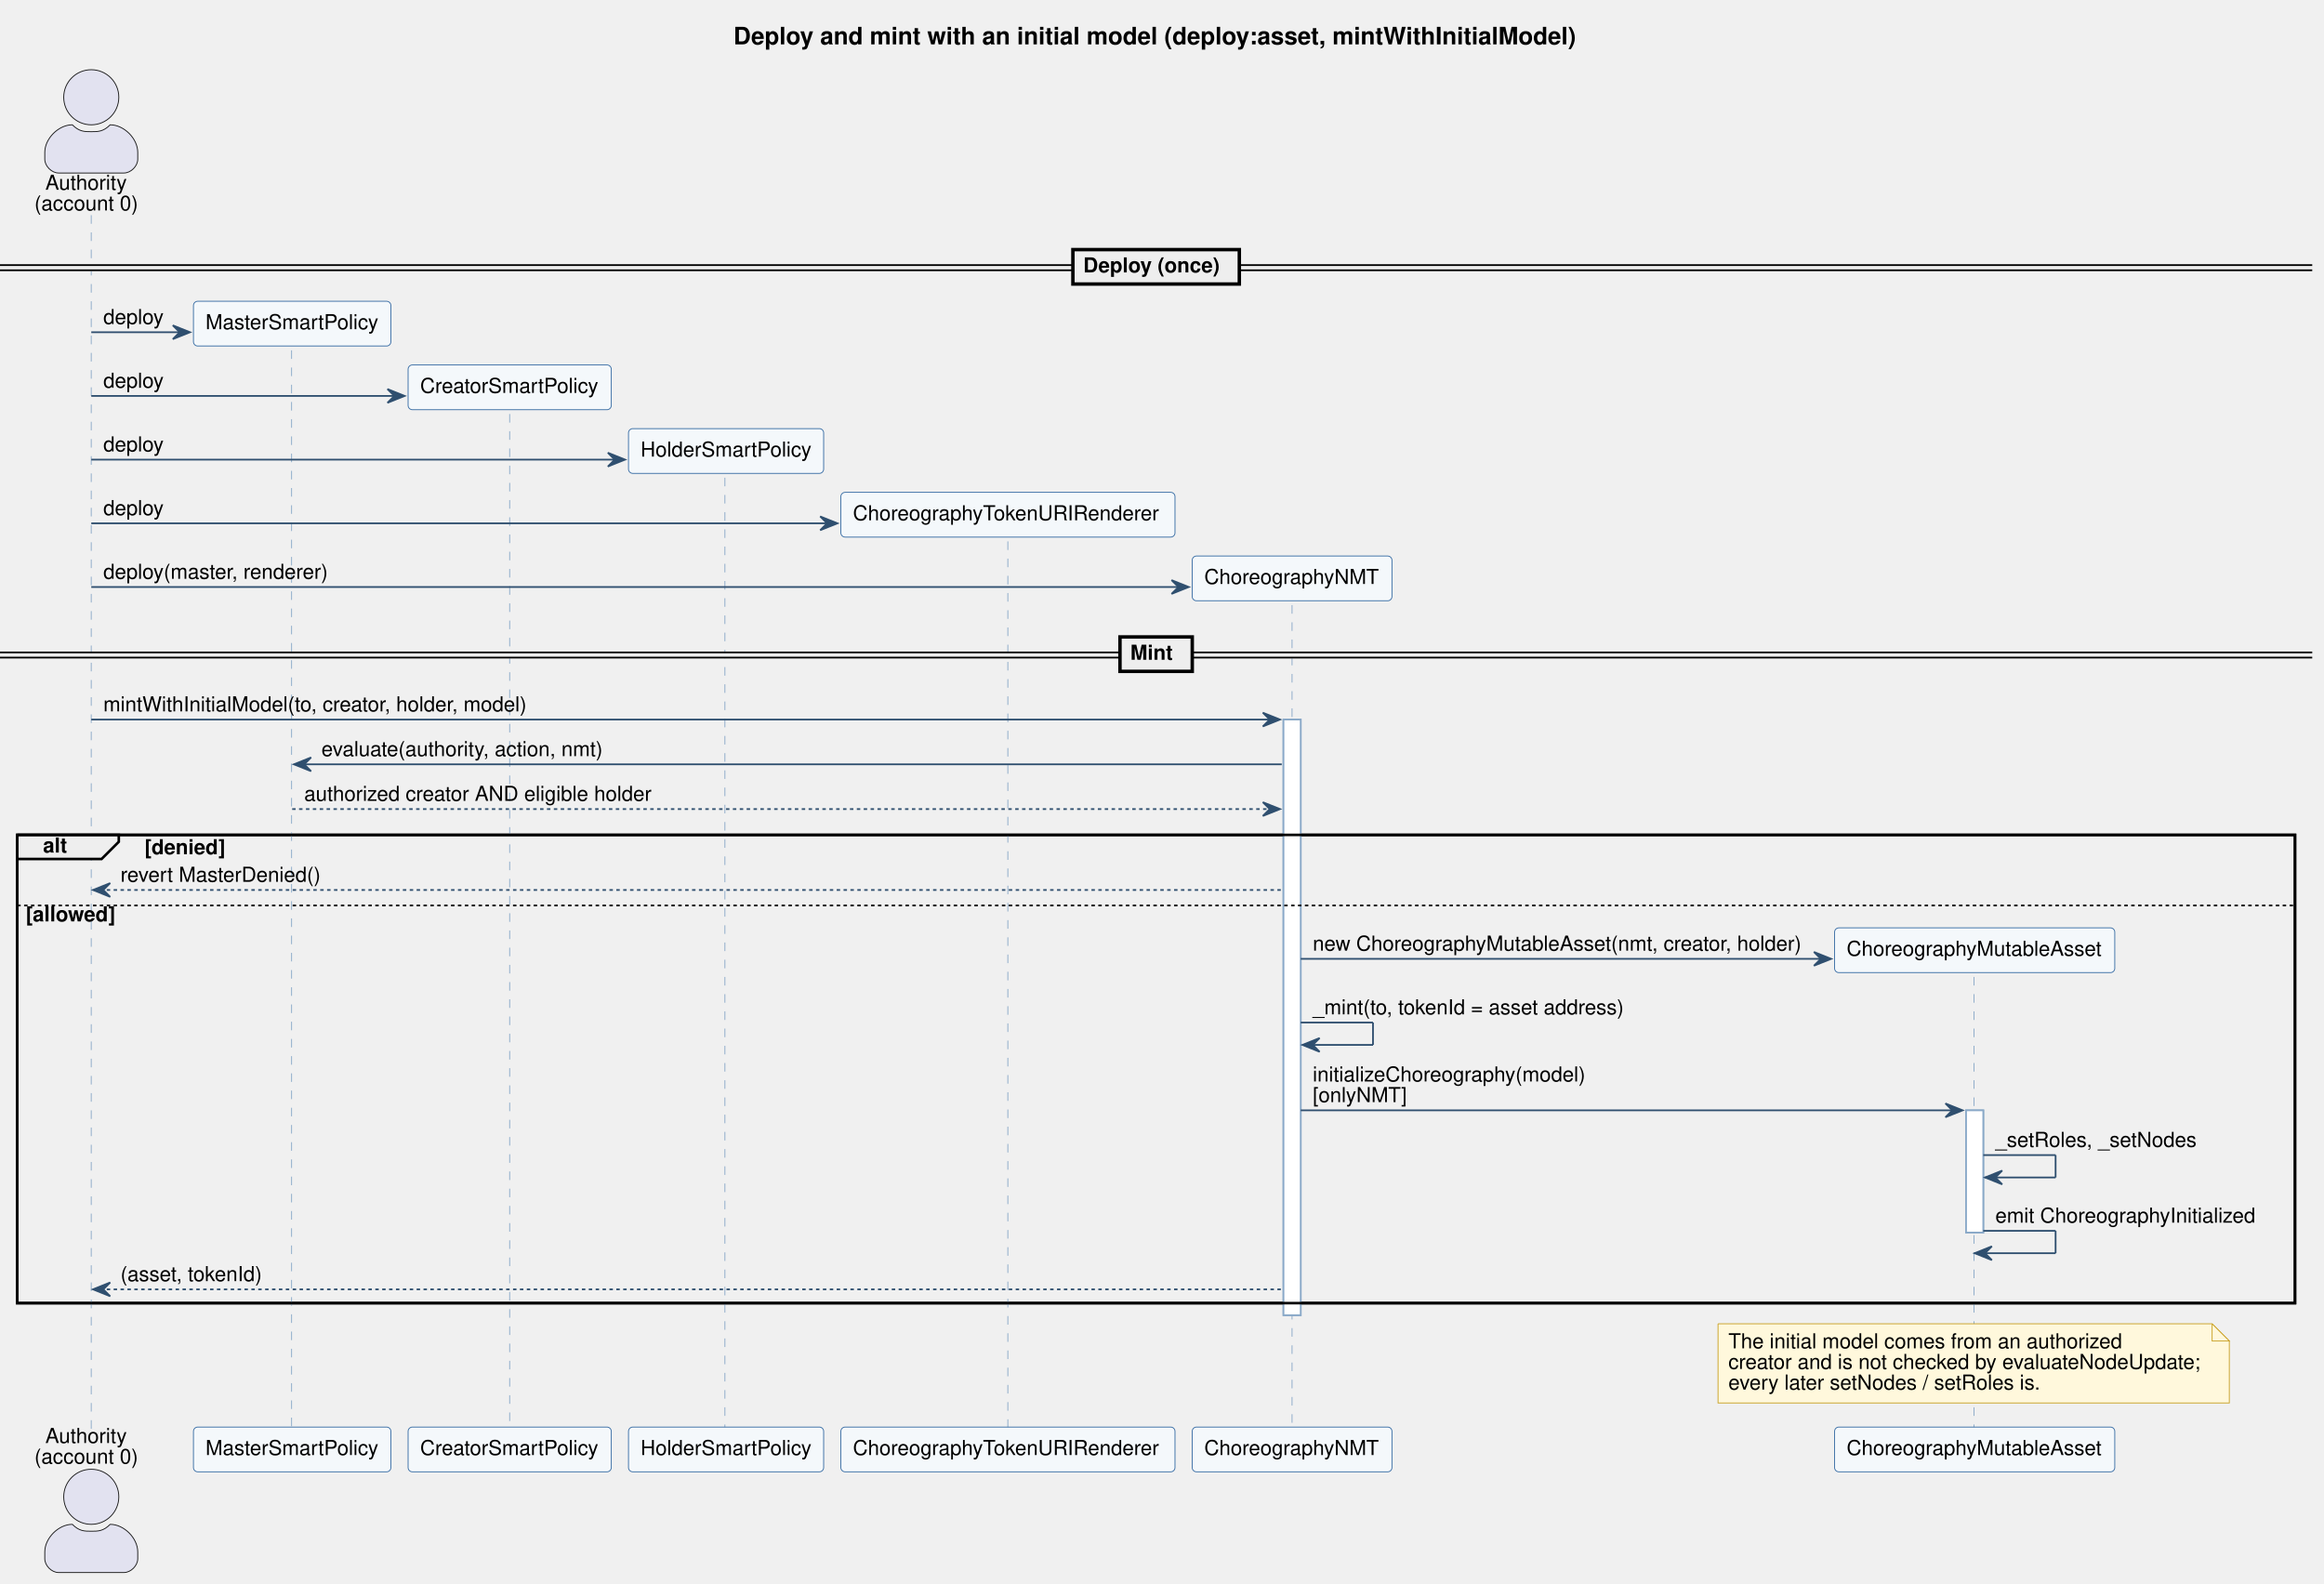
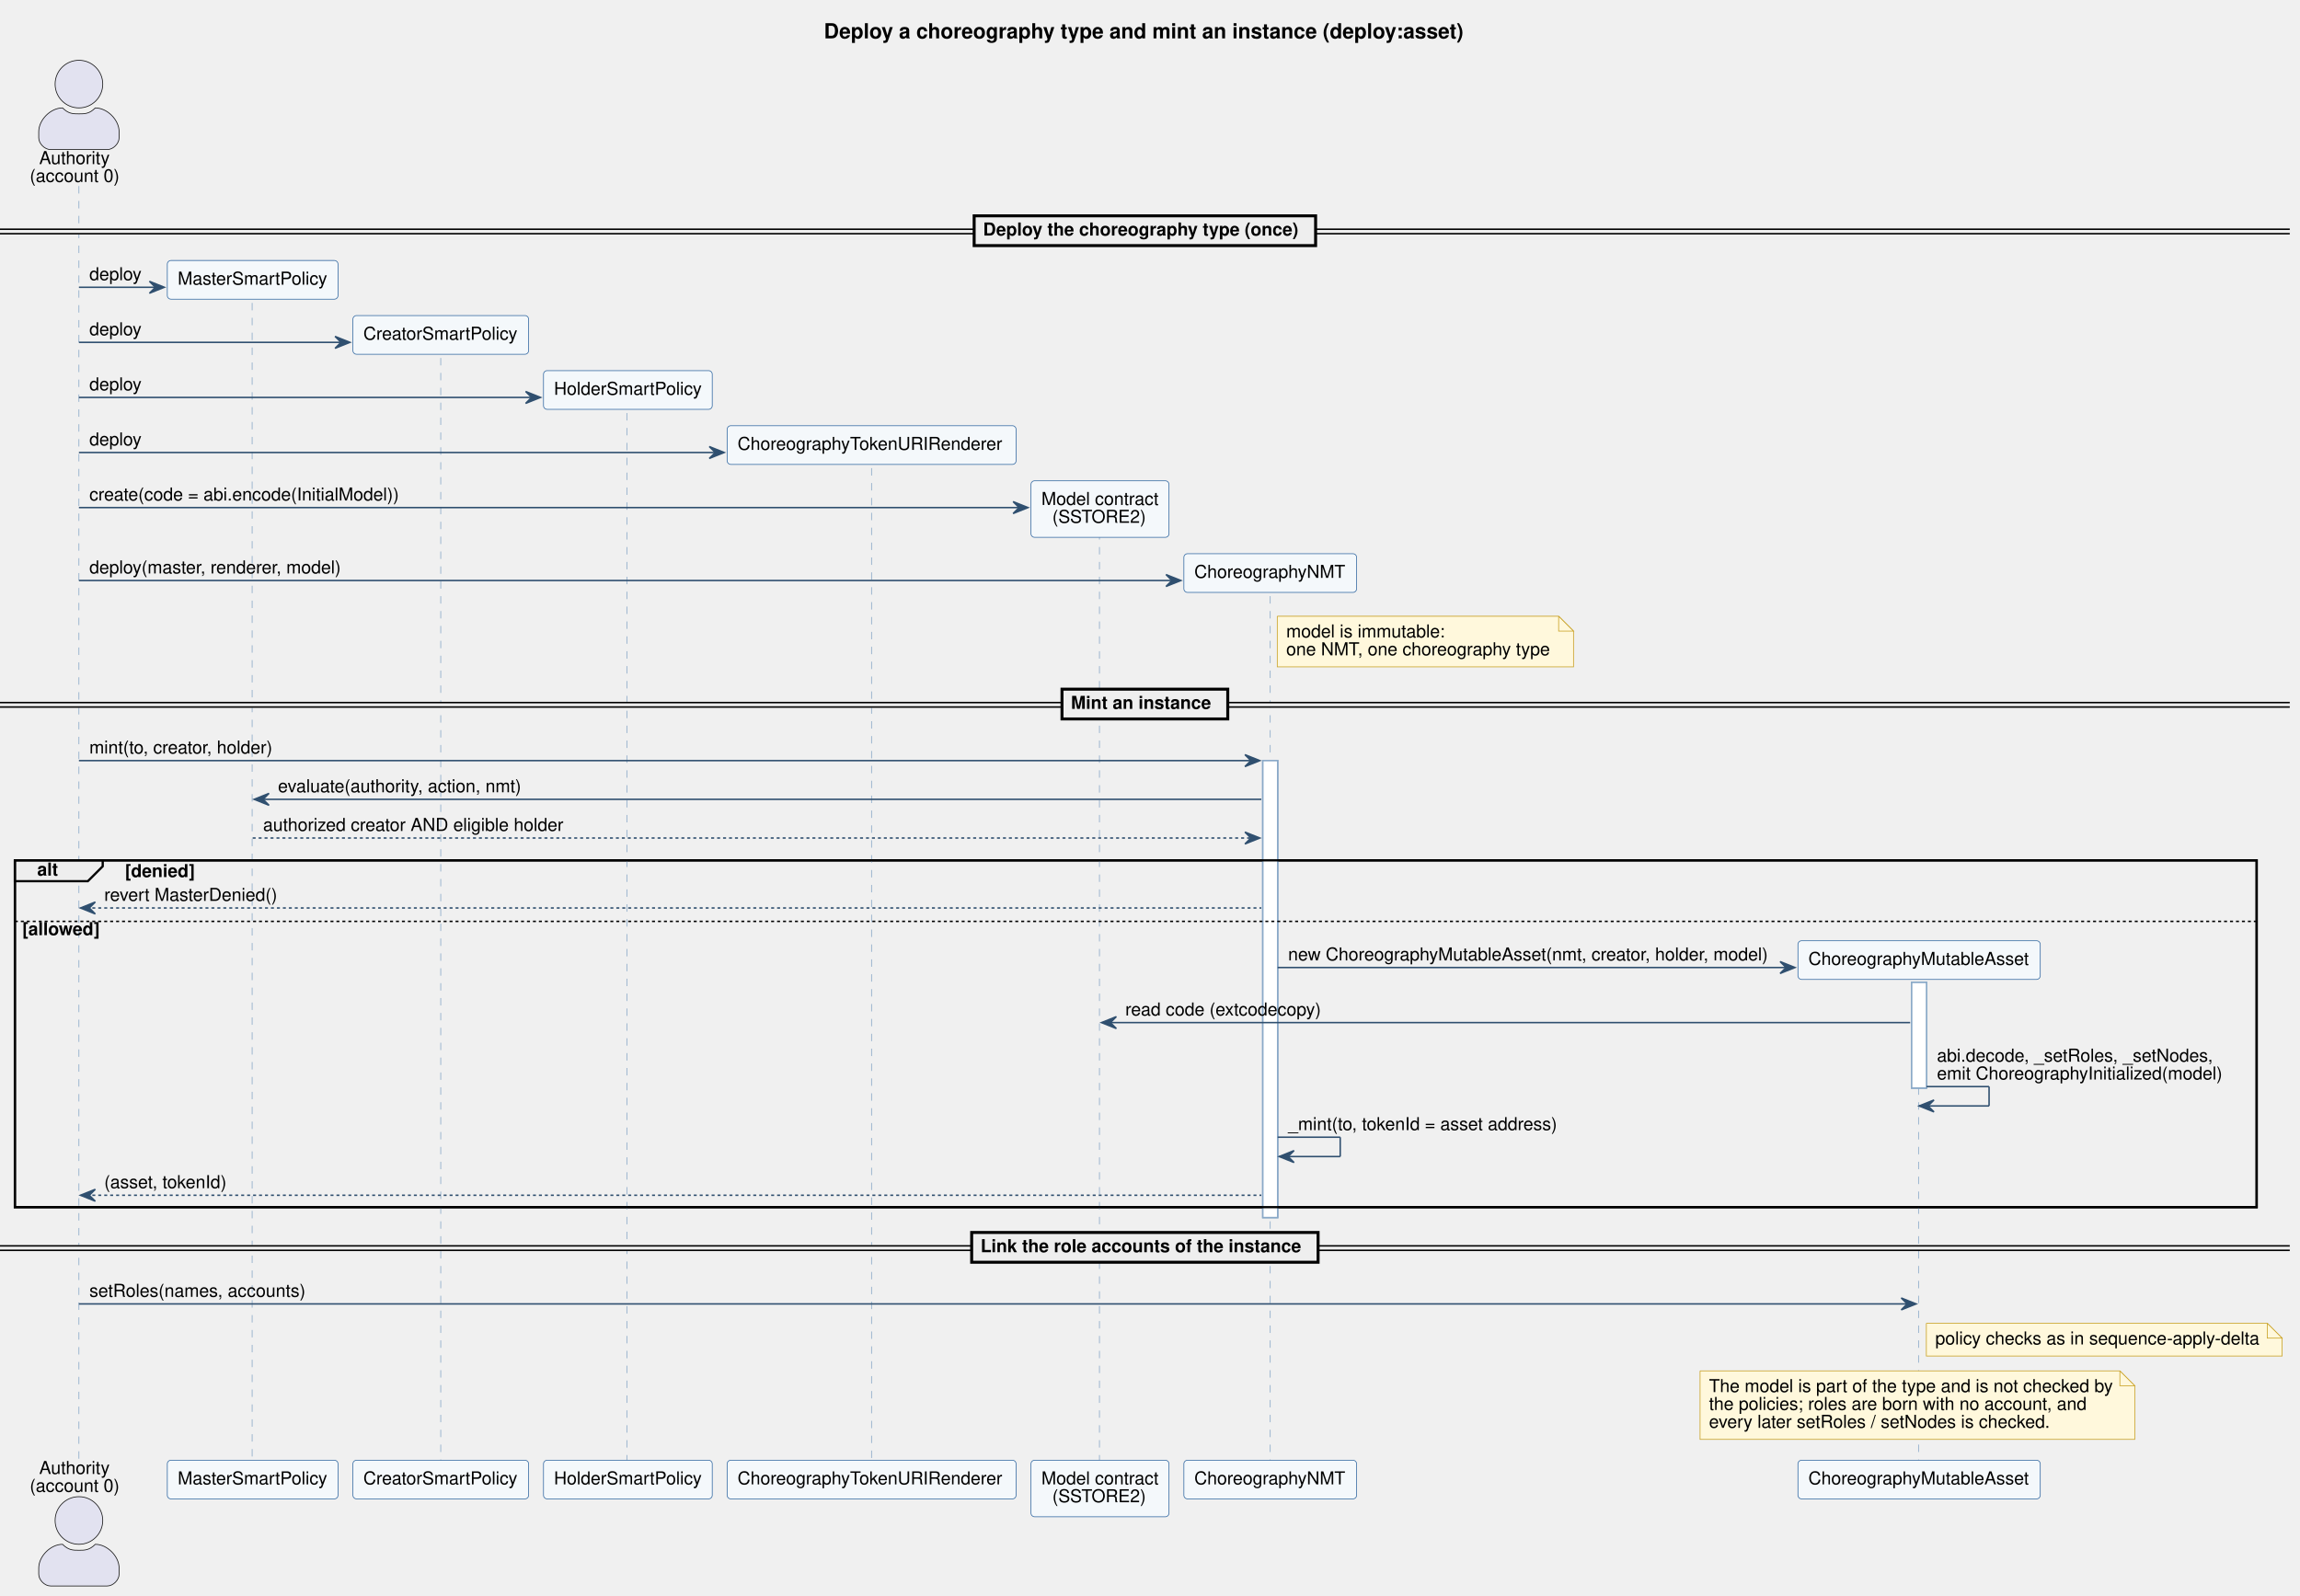
- <svg xmlns="http://www.w3.org/2000/svg" contentStyleType="text/css" height="920px" preserveAspectRatio="none" style="width:1350px;height:920px;background:#FFFFFF;" version="1.1" viewBox="0 0 1350 920" width="1350px" zoomAndPan="magnify">
+ <svg xmlns="http://www.w3.org/2000/svg" contentStyleType="text/css" height="1072px" preserveAspectRatio="none" style="width:1545px;height:1072px;background:#FFFFFF;" version="1.1" viewBox="0 0 1545 1072" width="1545px" zoomAndPan="magnify">
  <defs />
  <g>
-     <text fill="#000000" font-family="Helvetica" font-size="14" font-weight="bold" lengthAdjust="spacing" textLength="490.021" x="426.07" y="25.78">Deploy and mint with an initial model (deploy:asset, mintWithInitialModel)</text>
-     <rect fill="#FFFFFF" height="346" style="stroke:#8AA9C8;stroke-width:1.0;" width="10" x="745.568" y="418" />
-     <rect fill="#FFFFFF" height="71" style="stroke:#8AA9C8;stroke-width:1.0;" width="10" x="1142.081" y="645" />
-     <rect fill="none" height="272" style="stroke:#000000;stroke-width:1.5;" width="1323.161" x="10" y="485" />
-     <line style="stroke:#8AA9C8;stroke-width:0.5;stroke-dasharray:5.0,5.0;" x1="53" x2="53" y1="125" y2="830" />
-     <line style="stroke:#8AA9C8;stroke-width:0.5;stroke-dasharray:5.0,5.0;" x1="169.376" x2="169.376" y1="203.5" y2="830" />
-     <line style="stroke:#8AA9C8;stroke-width:0.5;stroke-dasharray:5.0,5.0;" x1="296.063" x2="296.063" y1="240.5" y2="830" />
-     <line style="stroke:#8AA9C8;stroke-width:0.5;stroke-dasharray:5.0,5.0;" x1="421.091" x2="421.091" y1="277.5" y2="830" />
-     <line style="stroke:#8AA9C8;stroke-width:0.5;stroke-dasharray:5.0,5.0;" x1="585.454" x2="585.454" y1="314.5" y2="830" />
-     <line style="stroke:#8AA9C8;stroke-width:0.5;stroke-dasharray:5.0,5.0;" x1="750.548" x2="750.548" y1="351.5" y2="830" />
-     <line style="stroke:#8AA9C8;stroke-width:0.5;stroke-dasharray:5.0,5.0;" x1="1146.705" x2="1146.705" y1="567.5" y2="830" />
+     <text fill="#000000" font-family="Helvetica" font-size="14" font-weight="bold" lengthAdjust="spacing" textLength="430.206" x="553.457" y="25.78">Deploy a choreography type and mint an instance (deploy:asset)</text>
+     <rect fill="#FFFFFF" height="307" style="stroke:#8AA9C8;stroke-width:1.0;" width="10" x="848.271" y="511" />
+     <rect fill="#FFFFFF" height="71" style="stroke:#8AA9C8;stroke-width:1.0;" width="10" x="1284.136" y="660" />
+     <rect fill="none" height="233" style="stroke:#000000;stroke-width:1.5;" width="1505.892" x="10" y="578" />
+     <line style="stroke:#8AA9C8;stroke-width:0.5;stroke-dasharray:5.0,5.0;" x1="53" x2="53" y1="125" y2="982" />
+     <line style="stroke:#8AA9C8;stroke-width:0.5;stroke-dasharray:5.0,5.0;" x1="169.376" x2="169.376" y1="203.5" y2="982" />
+     <line style="stroke:#8AA9C8;stroke-width:0.5;stroke-dasharray:5.0,5.0;" x1="296.063" x2="296.063" y1="240.5" y2="982" />
+     <line style="stroke:#8AA9C8;stroke-width:0.5;stroke-dasharray:5.0,5.0;" x1="421.091" x2="421.091" y1="277.5" y2="982" />
+     <line style="stroke:#8AA9C8;stroke-width:0.5;stroke-dasharray:5.0,5.0;" x1="585.454" x2="585.454" y1="314.5" y2="982" />
+     <line style="stroke:#8AA9C8;stroke-width:0.5;stroke-dasharray:5.0,5.0;" x1="738.548" x2="738.548" y1="357.5" y2="982" />
+     <line style="stroke:#8AA9C8;stroke-width:0.5;stroke-dasharray:5.0,5.0;" x1="853.251" x2="853.251" y1="400.5" y2="982" />
+     <line style="stroke:#8AA9C8;stroke-width:0.5;stroke-dasharray:5.0,5.0;" x1="1288.76" x2="1288.76" y1="660.5" y2="982" />
    <text fill="#000000" font-family="Helvetica" font-size="12" lengthAdjust="spacing" textLength="47.355" x="26.337" y="110.24">Authority</text>
    <text fill="#000000" font-family="Helvetica" font-size="12" lengthAdjust="spacing" textLength="60.029" x="20" y="122.24">(account 0)</text>
    <ellipse cx="53.015" cy="56.5" fill="#E2E2F0" rx="16" ry="16" style="stroke:#181818;stroke-width:0.5;" />
    <path d="M53.015,76.5 C57.015,76.5 60.015,76.5 64.015,72.5 C72.015,72.5 80.015,80.5 80.015,88.5 L80.015,92.5 C80.015,96.5 76.015,100.5 72.015,100.5 L34.015,100.5 C30.015,100.5 26.015,96.5 26.015,92.5 L26.015,88.5 C26.015,80.5 34.015,72.5 42.015,72.5 C46.015,76.5 49.015,76.5 53.015,76.5 " fill="#E2E2F0" style="stroke:#181818;stroke-width:0.5;" />
-     <text fill="#000000" font-family="Helvetica" font-size="12" lengthAdjust="spacing" textLength="47.355" x="26.337" y="838.24">Authority</text>
-     <text fill="#000000" font-family="Helvetica" font-size="12" lengthAdjust="spacing" textLength="60.029" x="20" y="850.24">(account 0)</text>
-     <ellipse cx="53.015" cy="869.5" fill="#E2E2F0" rx="16" ry="16" style="stroke:#181818;stroke-width:0.5;" />
-     <path d="M53.015,889.5 C57.015,889.5 60.015,889.5 64.015,885.5 C72.015,885.5 80.015,893.5 80.015,901.5 L80.015,905.5 C80.015,909.5 76.015,913.5 72.015,913.5 L34.015,913.5 C30.015,913.5 26.015,909.5 26.015,905.5 L26.015,901.5 C26.015,893.5 34.015,885.5 42.015,885.5 C46.015,889.5 49.015,889.5 53.015,889.5 " fill="#E2E2F0" style="stroke:#181818;stroke-width:0.5;" />
-     <rect fill="#F4F8FB" height="26" rx="2.5" ry="2.5" style="stroke:#3A6EA5;stroke-width:0.5;" width="114.688" x="112.376" y="829" />
-     <text fill="#000000" font-family="Helvetica" font-size="12" lengthAdjust="spacing" textLength="100.688" x="119.376" y="845.24">MasterSmartPolicy</text>
-     <rect fill="#F4F8FB" height="26" rx="2.5" ry="2.5" style="stroke:#3A6EA5;stroke-width:0.5;" width="118.027" x="237.064" y="829" />
-     <text fill="#000000" font-family="Helvetica" font-size="12" lengthAdjust="spacing" textLength="104.027" x="244.064" y="845.24">CreatorSmartPolicy</text>
-     <rect fill="#F4F8FB" height="26" rx="2.5" ry="2.5" style="stroke:#3A6EA5;stroke-width:0.5;" width="113.363" x="365.091" y="829" />
-     <text fill="#000000" font-family="Helvetica" font-size="12" lengthAdjust="spacing" textLength="99.363" x="372.091" y="845.24">HolderSmartPolicy</text>
-     <rect fill="#F4F8FB" height="26" rx="2.5" ry="2.5" style="stroke:#3A6EA5;stroke-width:0.5;" width="194.094" x="488.454" y="829" />
-     <text fill="#000000" font-family="Helvetica" font-size="12" lengthAdjust="spacing" textLength="180.094" x="495.454" y="845.24">ChoreographyTokenURIRenderer</text>
-     <rect fill="#F4F8FB" height="26" rx="2.5" ry="2.5" style="stroke:#3A6EA5;stroke-width:0.5;" width="116.041" x="692.548" y="829" />
-     <text fill="#000000" font-family="Helvetica" font-size="12" lengthAdjust="spacing" textLength="102.041" x="699.548" y="845.24">ChoreographyNMT</text>
-     <rect fill="#F4F8FB" height="26" rx="2.5" ry="2.5" style="stroke:#3A6EA5;stroke-width:0.5;" width="162.752" x="1065.705" y="829" />
-     <text fill="#000000" font-family="Helvetica" font-size="12" lengthAdjust="spacing" textLength="148.752" x="1072.705" y="845.24">ChoreographyMutableAsset</text>
-     <rect fill="#FFFFFF" height="346" style="stroke:#8AA9C8;stroke-width:1.0;" width="10" x="745.568" y="418" />
-     <rect fill="#FFFFFF" height="71" style="stroke:#8AA9C8;stroke-width:1.0;" width="10" x="1142.081" y="645" />
-     <rect fill="#EEEEEE" height="3" style="stroke:#EEEEEE;stroke-width:1.0;" width="1343.161" x="0" y="154" />
-     <line style="stroke:#000000;stroke-width:1.0;" x1="0" x2="1343.161" y1="154" y2="154" />
-     <line style="stroke:#000000;stroke-width:1.0;" x1="0" x2="1343.161" y1="157" y2="157" />
-     <rect fill="#EEEEEE" height="20" style="stroke:#000000;stroke-width:2.0;" width="96.676" x="623.243" y="145" />
-     <text fill="#000000" font-family="Helvetica" font-size="12" font-weight="bold" lengthAdjust="spacing" textLength="79.342" x="629.243" y="158.24">Deploy (once)</text>
+     <text fill="#000000" font-family="Helvetica" font-size="12" lengthAdjust="spacing" textLength="47.355" x="26.337" y="990.24">Authority</text>
+     <text fill="#000000" font-family="Helvetica" font-size="12" lengthAdjust="spacing" textLength="60.029" x="20" y="1002.24">(account 0)</text>
+     <ellipse cx="53.015" cy="1021.5" fill="#E2E2F0" rx="16" ry="16" style="stroke:#181818;stroke-width:0.5;" />
+     <path d="M53.015,1041.5 C57.015,1041.5 60.015,1041.5 64.015,1037.5 C72.015,1037.5 80.015,1045.5 80.015,1053.5 L80.015,1057.5 C80.015,1061.5 76.015,1065.5 72.015,1065.5 L34.015,1065.5 C30.015,1065.5 26.015,1061.5 26.015,1057.5 L26.015,1053.5 C26.015,1045.5 34.015,1037.5 42.015,1037.5 C46.015,1041.5 49.015,1041.5 53.015,1041.5 " fill="#E2E2F0" style="stroke:#181818;stroke-width:0.5;" />
+     <rect fill="#F4F8FB" height="26" rx="2.5" ry="2.5" style="stroke:#3A6EA5;stroke-width:0.5;" width="114.688" x="112.376" y="981" />
+     <text fill="#000000" font-family="Helvetica" font-size="12" lengthAdjust="spacing" textLength="100.688" x="119.376" y="997.24">MasterSmartPolicy</text>
+     <rect fill="#F4F8FB" height="26" rx="2.5" ry="2.5" style="stroke:#3A6EA5;stroke-width:0.5;" width="118.027" x="237.064" y="981" />
+     <text fill="#000000" font-family="Helvetica" font-size="12" lengthAdjust="spacing" textLength="104.027" x="244.064" y="997.24">CreatorSmartPolicy</text>
+     <rect fill="#F4F8FB" height="26" rx="2.5" ry="2.5" style="stroke:#3A6EA5;stroke-width:0.5;" width="113.363" x="365.091" y="981" />
+     <text fill="#000000" font-family="Helvetica" font-size="12" lengthAdjust="spacing" textLength="99.363" x="372.091" y="997.24">HolderSmartPolicy</text>
+     <rect fill="#F4F8FB" height="26" rx="2.5" ry="2.5" style="stroke:#3A6EA5;stroke-width:0.5;" width="194.094" x="488.454" y="981" />
+     <text fill="#000000" font-family="Helvetica" font-size="12" lengthAdjust="spacing" textLength="180.094" x="495.454" y="997.24">ChoreographyTokenURIRenderer</text>
+     <rect fill="#F4F8FB" height="38" rx="2.5" ry="2.5" style="stroke:#3A6EA5;stroke-width:0.5;" width="92.703" x="692.548" y="981" />
+     <text fill="#000000" font-family="Helvetica" font-size="12" lengthAdjust="spacing" textLength="78.703" x="699.548" y="997.24">Model contract</text>
+     <text fill="#000000" font-family="Helvetica" font-size="12" lengthAdjust="spacing" textLength="64.008" x="706.895" y="1009.24">(SSTORE2)</text>
+     <rect fill="#F4F8FB" height="26" rx="2.5" ry="2.5" style="stroke:#3A6EA5;stroke-width:0.5;" width="116.041" x="795.251" y="981" />
+     <text fill="#000000" font-family="Helvetica" font-size="12" lengthAdjust="spacing" textLength="102.041" x="802.251" y="997.24">ChoreographyNMT</text>
+     <rect fill="#F4F8FB" height="26" rx="2.5" ry="2.5" style="stroke:#3A6EA5;stroke-width:0.5;" width="162.752" x="1207.76" y="981" />
+     <text fill="#000000" font-family="Helvetica" font-size="12" lengthAdjust="spacing" textLength="148.752" x="1214.76" y="997.24">ChoreographyMutableAsset</text>
+     <rect fill="#FFFFFF" height="307" style="stroke:#8AA9C8;stroke-width:1.0;" width="10" x="848.271" y="511" />
+     <rect fill="#FFFFFF" height="71" style="stroke:#8AA9C8;stroke-width:1.0;" width="10" x="1284.136" y="660" />
+     <rect fill="#EEEEEE" height="3" style="stroke:#EEEEEE;stroke-width:1.0;" width="1538.121" x="0" y="154" />
+     <line style="stroke:#000000;stroke-width:1.0;" x1="0" x2="1538.121" y1="154" y2="154" />
+     <line style="stroke:#000000;stroke-width:1.0;" x1="0" x2="1538.121" y1="157" y2="157" />
+     <rect fill="#EEEEEE" height="20" style="stroke:#000000;stroke-width:2.0;" width="229.367" x="654.377" y="145" />
+     <text fill="#000000" font-family="Helvetica" font-size="12" font-weight="bold" lengthAdjust="spacing" textLength="212.033" x="660.377" y="158.24">Deploy the choreography type (once)</text>
    <polygon fill="#2F4F6F" points="100.376,189,110.376,193,100.376,197,104.376,193" style="stroke:#2F4F6F;stroke-width:1.0;" />
    <line style="stroke:#2F4F6F;stroke-width:1.0;" x1="53.015" x2="106.376" y1="193" y2="193" />
    <text fill="#000000" font-family="Helvetica" font-size="12" lengthAdjust="spacing" textLength="35.361" x="60.015" y="188.24">deploy</text>
    <rect fill="#F4F8FB" height="26" rx="2.5" ry="2.5" style="stroke:#3A6EA5;stroke-width:0.5;" width="114.688" x="112.376" y="175" />
    <text fill="#000000" font-family="Helvetica" font-size="12" lengthAdjust="spacing" textLength="100.688" x="119.376" y="191.24">MasterSmartPolicy</text>
    <polygon fill="#2F4F6F" points="225.064,226,235.064,230,225.064,234,229.064,230" style="stroke:#2F4F6F;stroke-width:1.0;" />
    <line style="stroke:#2F4F6F;stroke-width:1.0;" x1="53.015" x2="231.064" y1="230" y2="230" />
    <text fill="#000000" font-family="Helvetica" font-size="12" lengthAdjust="spacing" textLength="35.361" x="60.015" y="225.24">deploy</text>
    <rect fill="#F4F8FB" height="26" rx="2.5" ry="2.5" style="stroke:#3A6EA5;stroke-width:0.5;" width="118.027" x="237.064" y="212" />
    <text fill="#000000" font-family="Helvetica" font-size="12" lengthAdjust="spacing" textLength="104.027" x="244.064" y="228.24">CreatorSmartPolicy</text>
    <polygon fill="#2F4F6F" points="353.091,263,363.091,267,353.091,271,357.091,267" style="stroke:#2F4F6F;stroke-width:1.0;" />
    <line style="stroke:#2F4F6F;stroke-width:1.0;" x1="53.015" x2="359.091" y1="267" y2="267" />
    <text fill="#000000" font-family="Helvetica" font-size="12" lengthAdjust="spacing" textLength="35.361" x="60.015" y="262.24">deploy</text>
    <rect fill="#F4F8FB" height="26" rx="2.5" ry="2.5" style="stroke:#3A6EA5;stroke-width:0.5;" width="113.363" x="365.091" y="249" />
    <text fill="#000000" font-family="Helvetica" font-size="12" lengthAdjust="spacing" textLength="99.363" x="372.091" y="265.24">HolderSmartPolicy</text>
    <polygon fill="#2F4F6F" points="476.454,300,486.454,304,476.454,308,480.454,304" style="stroke:#2F4F6F;stroke-width:1.0;" />
    <line style="stroke:#2F4F6F;stroke-width:1.0;" x1="53.015" x2="482.454" y1="304" y2="304" />
    <text fill="#000000" font-family="Helvetica" font-size="12" lengthAdjust="spacing" textLength="35.361" x="60.015" y="299.24">deploy</text>
    <rect fill="#F4F8FB" height="26" rx="2.5" ry="2.5" style="stroke:#3A6EA5;stroke-width:0.5;" width="194.094" x="488.454" y="286" />
    <text fill="#000000" font-family="Helvetica" font-size="12" lengthAdjust="spacing" textLength="180.094" x="495.454" y="302.24">ChoreographyTokenURIRenderer</text>
    <polygon fill="#2F4F6F" points="680.548,337,690.548,341,680.548,345,684.548,341" style="stroke:#2F4F6F;stroke-width:1.0;" />
    <line style="stroke:#2F4F6F;stroke-width:1.0;" x1="53.015" x2="686.548" y1="341" y2="341" />
-     <text fill="#000000" font-family="Helvetica" font-size="12" lengthAdjust="spacing" textLength="132.053" x="60.015" y="336.24">deploy(master, renderer)</text>
-     <rect fill="#F4F8FB" height="26" rx="2.5" ry="2.5" style="stroke:#3A6EA5;stroke-width:0.5;" width="116.041" x="692.548" y="323" />
-     <text fill="#000000" font-family="Helvetica" font-size="12" lengthAdjust="spacing" textLength="102.041" x="699.548" y="339.24">ChoreographyNMT</text>
-     <rect fill="#EEEEEE" height="3" style="stroke:#EEEEEE;stroke-width:1.0;" width="1343.161" x="0" y="379" />
-     <line style="stroke:#000000;stroke-width:1.0;" x1="0" x2="1343.161" y1="379" y2="379" />
-     <line style="stroke:#000000;stroke-width:1.0;" x1="0" x2="1343.161" y1="382" y2="382" />
-     <rect fill="#EEEEEE" height="20" style="stroke:#000000;stroke-width:2.0;" width="41.99" x="650.585" y="370" />
-     <text fill="#000000" font-family="Helvetica" font-size="12" font-weight="bold" lengthAdjust="spacing" textLength="24.656" x="656.585" y="383.24">Mint</text>
-     <polygon fill="#2F4F6F" points="733.568,414,743.568,418,733.568,422,737.568,418" style="stroke:#2F4F6F;stroke-width:1.0;" />
-     <line style="stroke:#2F4F6F;stroke-width:1.0;" x1="53.015" x2="739.568" y1="418" y2="418" />
-     <text fill="#000000" font-family="Helvetica" font-size="12" lengthAdjust="spacing" textLength="248.76" x="60.015" y="413.24">mintWithInitialModel(to, creator, holder, model)</text>
-     <polygon fill="#2F4F6F" points="180.72,440,170.72,444,180.72,448,176.72,444" style="stroke:#2F4F6F;stroke-width:1.0;" />
-     <line style="stroke:#2F4F6F;stroke-width:1.0;" x1="174.72" x2="744.568" y1="444" y2="444" />
-     <text fill="#000000" font-family="Helvetica" font-size="12" lengthAdjust="spacing" textLength="164.748" x="186.72" y="439.24">evaluate(authority, action, nmt)</text>
-     <polygon fill="#2F4F6F" points="733.568,466,743.568,470,733.568,474,737.568,470" style="stroke:#2F4F6F;stroke-width:1.0;" />
-     <line style="stroke:#2F4F6F;stroke-width:1.0;stroke-dasharray:2.0,2.0;" x1="169.72" x2="739.568" y1="470" y2="470" />
-     <text fill="#000000" font-family="Helvetica" font-size="12" lengthAdjust="spacing" textLength="202.775" x="176.72" y="465.24">authorized creator AND eligible holder</text>
-     <path d="M10,485 L69.004,485 L69.004,489 L59.004,499 L10,499 L10,485 " fill="#EEEEEE" style="stroke:#000000;stroke-width:1.5;" />
-     <rect fill="none" height="272" style="stroke:#000000;stroke-width:1.5;" width="1323.161" x="10" y="485" />
-     <text fill="#000000" font-family="Helvetica" font-size="12" font-weight="bold" lengthAdjust="spacing" textLength="14.004" x="25" y="495.24">alt</text>
-     <text fill="#000000" font-family="Helvetica" font-size="12" font-weight="bold" lengthAdjust="spacing" textLength="46.664" x="84.004" y="496.24">[denied]</text>
-     <polygon fill="#2F4F6F" points="64.015,513,54.015,517,64.015,521,60.015,517" style="stroke:#2F4F6F;stroke-width:1.0;" />
-     <line style="stroke:#2F4F6F;stroke-width:1.0;stroke-dasharray:2.0,2.0;" x1="58.015" x2="744.568" y1="517" y2="517" />
-     <text fill="#000000" font-family="Helvetica" font-size="12" lengthAdjust="spacing" textLength="116.701" x="70.015" y="512.24">revert MasterDenied()</text>
-     <line style="stroke:#000000;stroke-width:1.0;stroke-dasharray:2.0,2.0;" x1="10" x2="1333.161" y1="526" y2="526" />
-     <text fill="#000000" font-family="Helvetica" font-size="12" font-weight="bold" lengthAdjust="spacing" textLength="52.002" x="15" y="535.24">[allowed]</text>
-     <polygon fill="#2F4F6F" points="1053.705,553,1063.705,557,1053.705,561,1057.705,557" style="stroke:#2F4F6F;stroke-width:1.0;" />
-     <line style="stroke:#2F4F6F;stroke-width:1.0;" x1="755.568" x2="1059.705" y1="557" y2="557" />
-     <text fill="#000000" font-family="Helvetica" font-size="12" lengthAdjust="spacing" textLength="286.137" x="762.568" y="552.24">new ChoreographyMutableAsset(nmt, creator, holder)</text>
-     <rect fill="#F4F8FB" height="26" rx="2.5" ry="2.5" style="stroke:#3A6EA5;stroke-width:0.5;" width="162.752" x="1065.705" y="539" />
-     <text fill="#000000" font-family="Helvetica" font-size="12" lengthAdjust="spacing" textLength="148.752" x="1072.705" y="555.24">ChoreographyMutableAsset</text>
-     <line style="stroke:#2F4F6F;stroke-width:1.0;" x1="755.568" x2="797.568" y1="594" y2="594" />
-     <line style="stroke:#2F4F6F;stroke-width:1.0;" x1="797.568" x2="797.568" y1="594" y2="607" />
-     <line style="stroke:#2F4F6F;stroke-width:1.0;" x1="756.568" x2="797.568" y1="607" y2="607" />
-     <polygon fill="#2F4F6F" points="766.568,603,756.568,607,766.568,611,762.568,607" style="stroke:#2F4F6F;stroke-width:1.0;" />
-     <text fill="#000000" font-family="Helvetica" font-size="12" lengthAdjust="spacing" textLength="181.758" x="762.568" y="589.24">_mint(to, tokenId = asset address)</text>
-     <polygon fill="#2F4F6F" points="1130.081,641,1140.081,645,1130.081,649,1134.081,645" style="stroke:#2F4F6F;stroke-width:1.0;" />
-     <line style="stroke:#2F4F6F;stroke-width:1.0;" x1="755.568" x2="1136.081" y1="645" y2="645" />
-     <text fill="#000000" font-family="Helvetica" font-size="12" lengthAdjust="spacing" textLength="159.41" x="762.568" y="628.24">initializeChoreography(model)</text>
-     <text fill="#000000" font-family="Helvetica" font-size="12" lengthAdjust="spacing" textLength="54.674" x="762.568" y="640.24">[onlyNMT]</text>
-     <line style="stroke:#2F4F6F;stroke-width:1.0;" x1="1152.081" x2="1194.081" y1="671" y2="671" />
-     <line style="stroke:#2F4F6F;stroke-width:1.0;" x1="1194.081" x2="1194.081" y1="671" y2="684" />
-     <line style="stroke:#2F4F6F;stroke-width:1.0;" x1="1153.081" x2="1194.081" y1="684" y2="684" />
-     <polygon fill="#2F4F6F" points="1163.081,680,1153.081,684,1163.081,688,1159.081,684" style="stroke:#2F4F6F;stroke-width:1.0;" />
-     <text fill="#000000" font-family="Helvetica" font-size="12" lengthAdjust="spacing" textLength="117.398" x="1159.081" y="666.24">_setRoles, _setNodes</text>
-     <line style="stroke:#2F4F6F;stroke-width:1.0;" x1="1152.081" x2="1194.081" y1="715" y2="715" />
-     <line style="stroke:#2F4F6F;stroke-width:1.0;" x1="1194.081" x2="1194.081" y1="715" y2="728" />
-     <line style="stroke:#2F4F6F;stroke-width:1.0;" x1="1147.081" x2="1194.081" y1="728" y2="728" />
-     <polygon fill="#2F4F6F" points="1157.081,724,1147.081,728,1157.081,732,1153.081,728" style="stroke:#2F4F6F;stroke-width:1.0;" />
-     <text fill="#000000" font-family="Helvetica" font-size="12" lengthAdjust="spacing" textLength="152.08" x="1159.081" y="710.24">emit ChoreographyInitialized</text>
-     <polygon fill="#2F4F6F" points="64.015,745,54.015,749,64.015,753,60.015,749" style="stroke:#2F4F6F;stroke-width:1.0;" />
-     <line style="stroke:#2F4F6F;stroke-width:1.0;stroke-dasharray:2.0,2.0;" x1="58.015" x2="744.568" y1="749" y2="749" />
-     <text fill="#000000" font-family="Helvetica" font-size="12" lengthAdjust="spacing" textLength="82.705" x="70.015" y="744.24">(asset, tokenId)</text>
-     <path d="M998,769 L998,815 L1295,815 L1295,779 L1285,769 L998,769 " fill="#FFF8DC" style="stroke:#C9A227;stroke-width:0.5;" />
-     <path d="M1285,769 L1285,779 L1295,779 L1285,769 " fill="#FFF8DC" style="stroke:#C9A227;stroke-width:0.5;" />
-     <text fill="#000000" font-family="Helvetica" font-size="12" lengthAdjust="spacing" textLength="229.441" x="1004" y="783.24">The initial model comes from an authorized</text>
-     <text fill="#000000" font-family="Helvetica" font-size="12" lengthAdjust="spacing" textLength="276.176" x="1004" y="795.24">creator and is not checked by evaluateNodeUpdate;</text>
-     <text fill="#000000" font-family="Helvetica" font-size="12" lengthAdjust="spacing" textLength="182.074" x="1004" y="807.24">every later setNodes / setRoles is.</text>
+     <text fill="#000000" font-family="Helvetica" font-size="12" lengthAdjust="spacing" textLength="208.447" x="60.015" y="336.24">create(code = abi.encode(InitialModel))</text>
+     <rect fill="#F4F8FB" height="38" rx="2.5" ry="2.5" style="stroke:#3A6EA5;stroke-width:0.5;" width="92.703" x="692.548" y="323" />
+     <text fill="#000000" font-family="Helvetica" font-size="12" lengthAdjust="spacing" textLength="78.703" x="699.548" y="339.24">Model contract</text>
+     <text fill="#000000" font-family="Helvetica" font-size="12" lengthAdjust="spacing" textLength="64.008" x="706.895" y="351.24">(SSTORE2)</text>
+     <polygon fill="#2F4F6F" points="783.251,386,793.251,390,783.251,394,787.251,390" style="stroke:#2F4F6F;stroke-width:1.0;" />
+     <line style="stroke:#2F4F6F;stroke-width:1.0;" x1="53.015" x2="789.251" y1="390" y2="390" />
+     <text fill="#000000" font-family="Helvetica" font-size="12" lengthAdjust="spacing" textLength="171.404" x="60.015" y="385.24">deploy(master, renderer, model)</text>
+     <rect fill="#F4F8FB" height="26" rx="2.5" ry="2.5" style="stroke:#3A6EA5;stroke-width:0.5;" width="116.041" x="795.251" y="372" />
+     <text fill="#000000" font-family="Helvetica" font-size="12" lengthAdjust="spacing" textLength="102.041" x="802.251" y="388.24">ChoreographyNMT</text>
+     <path d="M858,414 L858,448 L1057,448 L1057,424 L1047,414 L858,414 " fill="#FFF8DC" style="stroke:#C9A227;stroke-width:0.5;" />
+     <path d="M1047,414 L1047,424 L1057,424 L1047,414 " fill="#FFF8DC" style="stroke:#C9A227;stroke-width:0.5;" />
+     <text fill="#000000" font-family="Helvetica" font-size="12" lengthAdjust="spacing" textLength="106.705" x="864" y="428.24">model is immutable:</text>
+     <text fill="#000000" font-family="Helvetica" font-size="12" lengthAdjust="spacing" textLength="178.769" x="864" y="440.24">one NMT, one choreography type</text>
+     <rect fill="#EEEEEE" height="3" style="stroke:#EEEEEE;stroke-width:1.0;" width="1538.121" x="0" y="472" />
+     <line style="stroke:#000000;stroke-width:1.0;" x1="0" x2="1538.121" y1="472" y2="472" />
+     <line style="stroke:#000000;stroke-width:1.0;" x1="0" x2="1538.121" y1="475" y2="475" />
+     <rect fill="#EEEEEE" height="20" style="stroke:#000000;stroke-width:2.0;" width="111.348" x="713.387" y="463" />
+     <text fill="#000000" font-family="Helvetica" font-size="12" font-weight="bold" lengthAdjust="spacing" textLength="94.014" x="719.387" y="476.24">Mint an instance</text>
+     <polygon fill="#2F4F6F" points="836.271,507,846.271,511,836.271,515,840.271,511" style="stroke:#2F4F6F;stroke-width:1.0;" />
+     <line style="stroke:#2F4F6F;stroke-width:1.0;" x1="53.015" x2="842.271" y1="511" y2="511" />
+     <text fill="#000000" font-family="Helvetica" font-size="12" lengthAdjust="spacing" textLength="124.711" x="60.015" y="506.24">mint(to, creator, holder)</text>
+     <polygon fill="#2F4F6F" points="180.72,533,170.72,537,180.72,541,176.72,537" style="stroke:#2F4F6F;stroke-width:1.0;" />
+     <line style="stroke:#2F4F6F;stroke-width:1.0;" x1="174.72" x2="847.271" y1="537" y2="537" />
+     <text fill="#000000" font-family="Helvetica" font-size="12" lengthAdjust="spacing" textLength="164.748" x="186.72" y="532.24">evaluate(authority, action, nmt)</text>
+     <polygon fill="#2F4F6F" points="836.271,559,846.271,563,836.271,567,840.271,563" style="stroke:#2F4F6F;stroke-width:1.0;" />
+     <line style="stroke:#2F4F6F;stroke-width:1.0;stroke-dasharray:2.0,2.0;" x1="169.72" x2="842.271" y1="563" y2="563" />
+     <text fill="#000000" font-family="Helvetica" font-size="12" lengthAdjust="spacing" textLength="202.775" x="176.72" y="558.24">authorized creator AND eligible holder</text>
+     <path d="M10,578 L69.004,578 L69.004,582 L59.004,592 L10,592 L10,578 " fill="#EEEEEE" style="stroke:#000000;stroke-width:1.5;" />
+     <rect fill="none" height="233" style="stroke:#000000;stroke-width:1.5;" width="1505.892" x="10" y="578" />
+     <text fill="#000000" font-family="Helvetica" font-size="12" font-weight="bold" lengthAdjust="spacing" textLength="14.004" x="25" y="588.24">alt</text>
+     <text fill="#000000" font-family="Helvetica" font-size="12" font-weight="bold" lengthAdjust="spacing" textLength="46.664" x="84.004" y="589.24">[denied]</text>
+     <polygon fill="#2F4F6F" points="64.015,606,54.015,610,64.015,614,60.015,610" style="stroke:#2F4F6F;stroke-width:1.0;" />
+     <line style="stroke:#2F4F6F;stroke-width:1.0;stroke-dasharray:2.0,2.0;" x1="58.015" x2="847.271" y1="610" y2="610" />
+     <text fill="#000000" font-family="Helvetica" font-size="12" lengthAdjust="spacing" textLength="116.701" x="70.015" y="605.24">revert MasterDenied()</text>
+     <line style="stroke:#000000;stroke-width:1.0;stroke-dasharray:2.0,2.0;" x1="10" x2="1515.892" y1="619" y2="619" />
+     <text fill="#000000" font-family="Helvetica" font-size="12" font-weight="bold" lengthAdjust="spacing" textLength="52.002" x="15" y="628.24">[allowed]</text>
+     <polygon fill="#2F4F6F" points="1195.76,646,1205.76,650,1195.76,654,1199.76,650" style="stroke:#2F4F6F;stroke-width:1.0;" />
+     <line style="stroke:#2F4F6F;stroke-width:1.0;" x1="858.271" x2="1201.76" y1="650" y2="650" />
+     <text fill="#000000" font-family="Helvetica" font-size="12" lengthAdjust="spacing" textLength="325.488" x="865.271" y="645.24">new ChoreographyMutableAsset(nmt, creator, holder, model)</text>
+     <rect fill="#F4F8FB" height="26" rx="2.5" ry="2.5" style="stroke:#3A6EA5;stroke-width:0.5;" width="162.752" x="1207.76" y="632" />
+     <text fill="#000000" font-family="Helvetica" font-size="12" lengthAdjust="spacing" textLength="148.752" x="1214.76" y="648.24">ChoreographyMutableAsset</text>
+     <polygon fill="#2F4F6F" points="749.899,683,739.899,687,749.899,691,745.899,687" style="stroke:#2F4F6F;stroke-width:1.0;" />
+     <line style="stroke:#2F4F6F;stroke-width:1.0;" x1="743.899" x2="1283.136" y1="687" y2="687" />
+     <text fill="#000000" font-family="Helvetica" font-size="12" lengthAdjust="spacing" textLength="132.076" x="755.899" y="682.24">read code (extcodecopy)</text>
+     <line style="stroke:#2F4F6F;stroke-width:1.0;" x1="1294.136" x2="1336.136" y1="730" y2="730" />
+     <line style="stroke:#2F4F6F;stroke-width:1.0;" x1="1336.136" x2="1336.136" y1="730" y2="743" />
+     <line style="stroke:#2F4F6F;stroke-width:1.0;" x1="1289.136" x2="1336.136" y1="743" y2="743" />
+     <polygon fill="#2F4F6F" points="1299.136,739,1289.136,743,1299.136,747,1295.136,743" style="stroke:#2F4F6F;stroke-width:1.0;" />
+     <text fill="#000000" font-family="Helvetica" font-size="12" lengthAdjust="spacing" textLength="186.117" x="1301.136" y="713.24">abi.decode, _setRoles, _setNodes,</text>
+     <text fill="#000000" font-family="Helvetica" font-size="12" lengthAdjust="spacing" textLength="192.756" x="1301.136" y="725.24">emit ChoreographyInitialized(model)</text>
+     <line style="stroke:#2F4F6F;stroke-width:1.0;" x1="858.271" x2="900.271" y1="764" y2="764" />
+     <line style="stroke:#2F4F6F;stroke-width:1.0;" x1="900.271" x2="900.271" y1="764" y2="777" />
+     <line style="stroke:#2F4F6F;stroke-width:1.0;" x1="859.271" x2="900.271" y1="777" y2="777" />
+     <polygon fill="#2F4F6F" points="869.271,773,859.271,777,869.271,781,865.271,777" style="stroke:#2F4F6F;stroke-width:1.0;" />
+     <text fill="#000000" font-family="Helvetica" font-size="12" lengthAdjust="spacing" textLength="181.758" x="865.271" y="759.24">_mint(to, tokenId = asset address)</text>
+     <polygon fill="#2F4F6F" points="64.015,799,54.015,803,64.015,807,60.015,803" style="stroke:#2F4F6F;stroke-width:1.0;" />
+     <line style="stroke:#2F4F6F;stroke-width:1.0;stroke-dasharray:2.0,2.0;" x1="58.015" x2="847.271" y1="803" y2="803" />
+     <text fill="#000000" font-family="Helvetica" font-size="12" lengthAdjust="spacing" textLength="82.705" x="70.015" y="798.24">(asset, tokenId)</text>
+     <rect fill="#EEEEEE" height="3" style="stroke:#EEEEEE;stroke-width:1.0;" width="1538.121" x="0" y="837" />
+     <line style="stroke:#000000;stroke-width:1.0;" x1="0" x2="1538.121" y1="837" y2="837" />
+     <line style="stroke:#000000;stroke-width:1.0;" x1="0" x2="1538.121" y1="840" y2="840" />
+     <rect fill="#EEEEEE" height="20" style="stroke:#000000;stroke-width:2.0;" width="232.707" x="652.707" y="828" />
+     <text fill="#000000" font-family="Helvetica" font-size="12" font-weight="bold" lengthAdjust="spacing" textLength="215.373" x="658.707" y="841.24">Link the role accounts of the instance</text>
+     <polygon fill="#2F4F6F" points="1277.136,872,1287.136,876,1277.136,880,1281.136,876" style="stroke:#2F4F6F;stroke-width:1.0;" />
+     <line style="stroke:#2F4F6F;stroke-width:1.0;" x1="53.015" x2="1283.136" y1="876" y2="876" />
+     <text fill="#000000" font-family="Helvetica" font-size="12" lengthAdjust="spacing" textLength="145.394" x="60.015" y="871.24">setRoles(names, accounts)</text>
+     <path d="M1294,889 L1294,911 L1533,911 L1533,899 L1523,889 L1294,889 " fill="#FFF8DC" style="stroke:#C9A227;stroke-width:0.5;" />
+     <path d="M1523,889 L1523,899 L1533,899 L1523,889 " fill="#FFF8DC" style="stroke:#C9A227;stroke-width:0.5;" />
+     <text fill="#000000" font-family="Helvetica" font-size="12" lengthAdjust="spacing" textLength="218.121" x="1300" y="903.24">policy checks as in sequence-apply-delta</text>
+     <path d="M1142,921 L1142,967 L1434,967 L1434,931 L1424,921 L1142,921 " fill="#FFF8DC" style="stroke:#C9A227;stroke-width:0.5;" />
+     <path d="M1424,921 L1424,931 L1434,931 L1424,921 " fill="#FFF8DC" style="stroke:#C9A227;stroke-width:0.5;" />
+     <text fill="#000000" font-family="Helvetica" font-size="12" lengthAdjust="spacing" textLength="271.488" x="1148" y="935.24">The model is part of the type and is not checked by</text>
+     <text fill="#000000" font-family="Helvetica" font-size="12" lengthAdjust="spacing" textLength="254.15" x="1148" y="947.24">the policies; roles are born with no account, and</text>
+     <text fill="#000000" font-family="Helvetica" font-size="12" lengthAdjust="spacing" textLength="230.103" x="1148" y="959.24">every later setRoles / setNodes is checked.</text>
  </g>
</svg>
